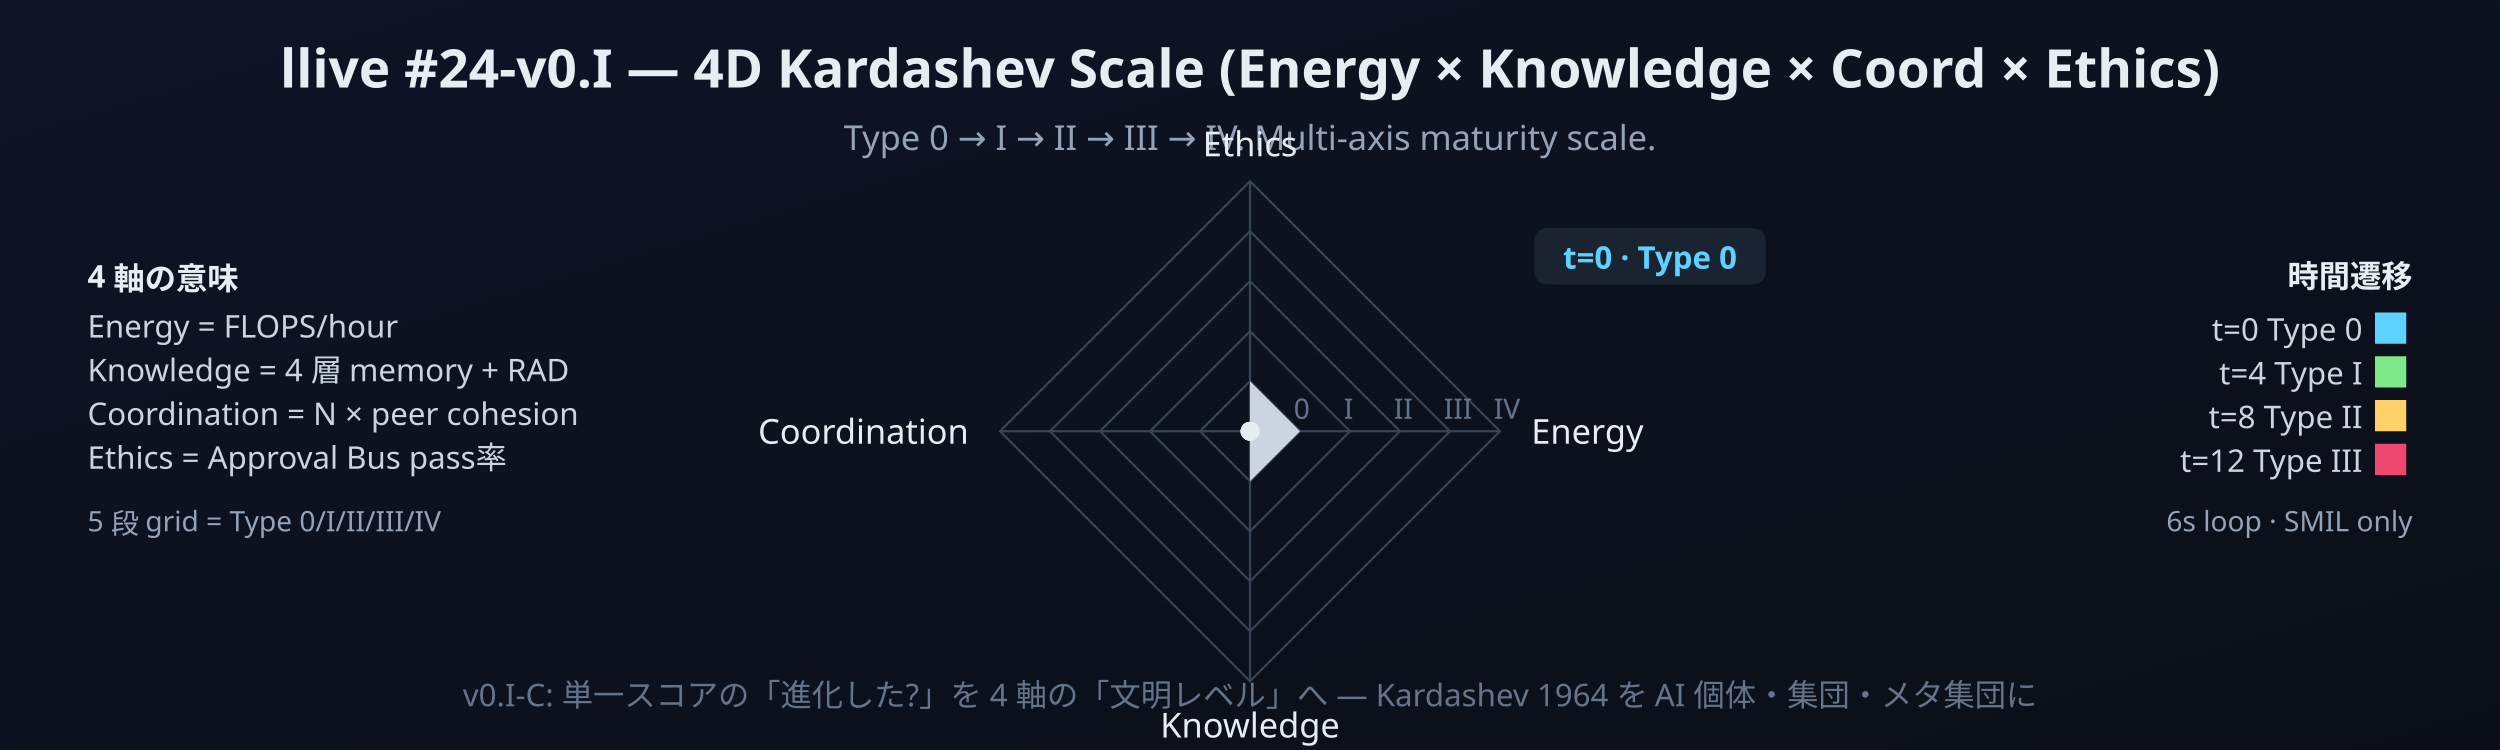
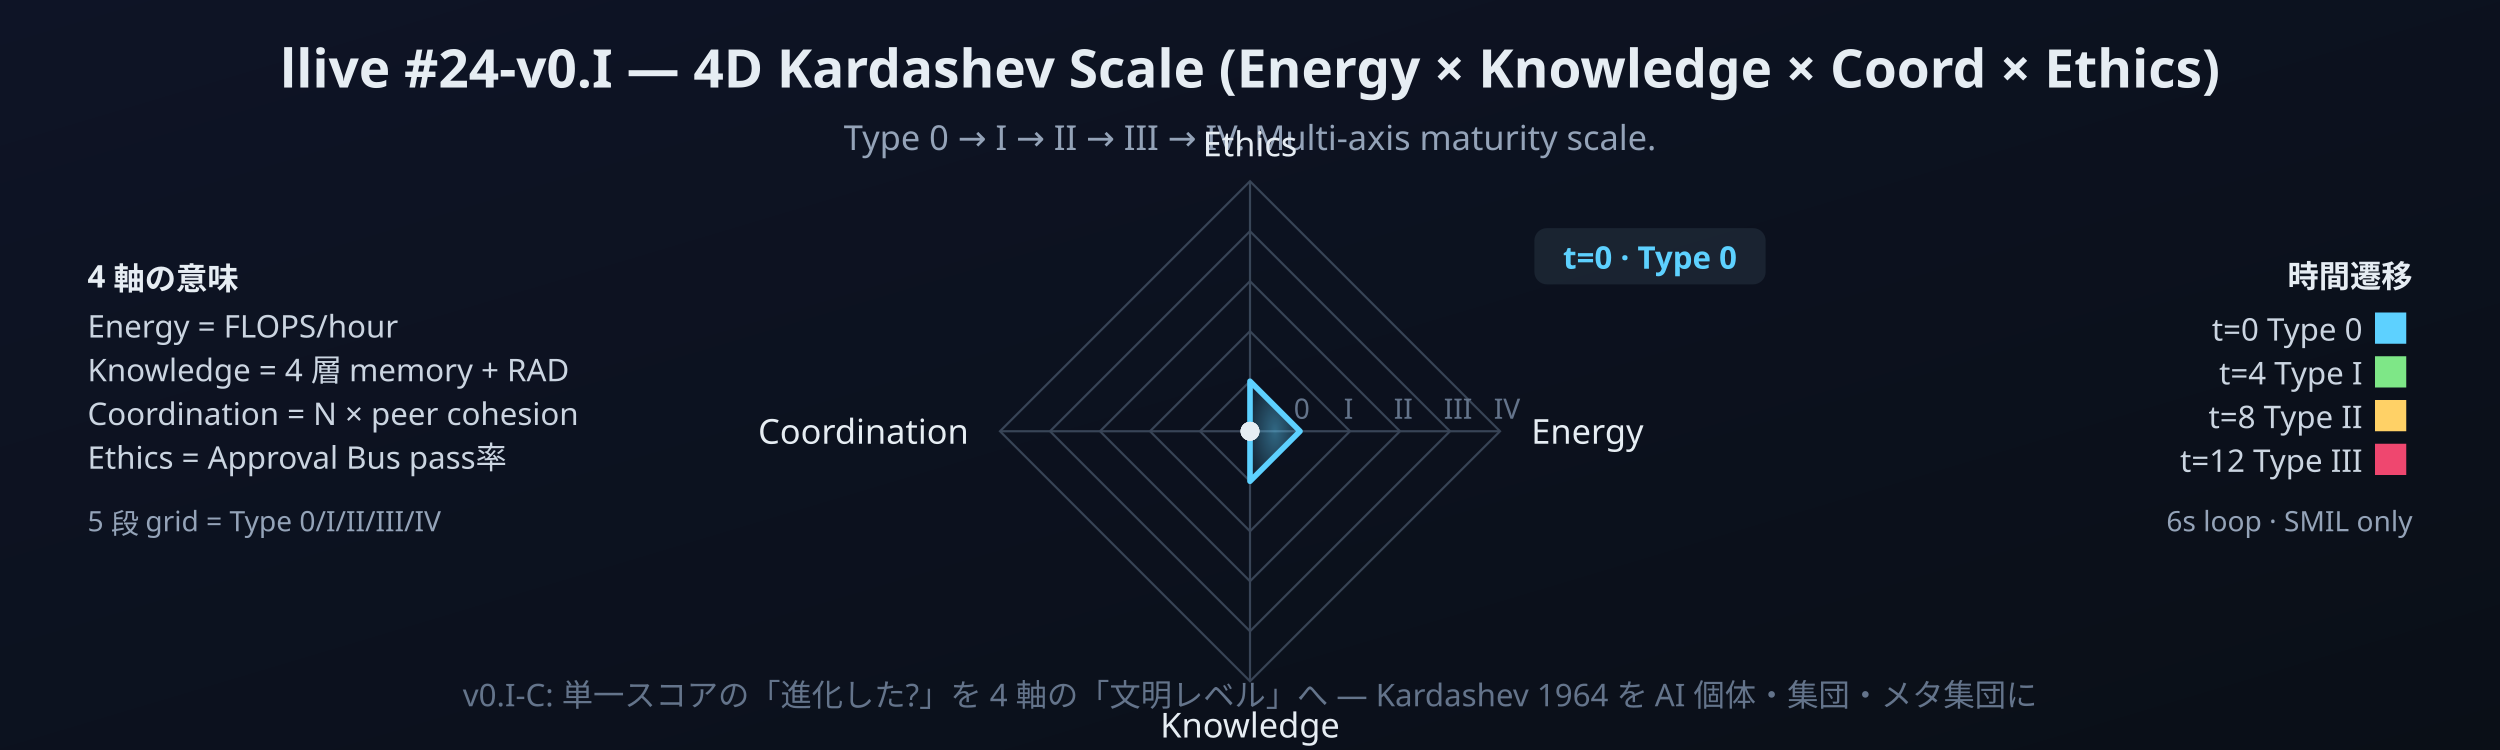
<svg xmlns="http://www.w3.org/2000/svg" viewBox="0 0 800 240" role="img" aria-label="4D Kardashev radar across time — Energy, Knowledge, Coordination, Ethics — Type 0 to IV maturity" style="width:100%;height:auto;max-width:1200px">
  <defs>
    <linearGradient id="bg24_v0i" x1="0" y1="0" x2="1" y2="1">
      <stop offset="0%" stop-color="#0e1426" />
      <stop offset="100%" stop-color="#0a0f17" />
    </linearGradient>
    <radialGradient id="radarFillA" cx="0.5" cy="0.5" r="0.6">
      <stop offset="0%" stop-color="#5dd1ff" stop-opacity="0.45" />
      <stop offset="100%" stop-color="#5dd1ff" stop-opacity="0.08" />
    </radialGradient>
    <radialGradient id="radarFillB" cx="0.5" cy="0.5" r="0.6">
      <stop offset="0%" stop-color="#7ee787" stop-opacity="0.45" />
      <stop offset="100%" stop-color="#7ee787" stop-opacity="0.08" />
    </radialGradient>
    <radialGradient id="radarFillC" cx="0.5" cy="0.5" r="0.6">
      <stop offset="0%" stop-color="#ffd166" stop-opacity="0.45" />
      <stop offset="100%" stop-color="#ffd166" stop-opacity="0.08" />
    </radialGradient>
    <radialGradient id="radarFillD" cx="0.5" cy="0.5" r="0.6">
      <stop offset="0%" stop-color="#ef476f" stop-opacity="0.45" />
      <stop offset="100%" stop-color="#ef476f" stop-opacity="0.08" />
    </radialGradient>
  </defs>
  <rect width="800" height="240" fill="url(#bg24_v0i)" />
  <text x="400" y="28" text-anchor="middle" fill="#e6edf3" font-family="ui-sans-serif,system-ui,sans-serif" font-size="17" font-weight="700">
    llive #24-v0.I — 4D Kardashev Scale (Energy × Knowledge × Coord × Ethics)
  </text>
  <text x="400" y="48" text-anchor="middle" fill="#94a3b8" font-family="ui-sans-serif,system-ui,sans-serif" font-size="11">
    Type 0 → I → II → III → IV. Multi-axis maturity scale.
  </text>
  <g transform="translate(400 138)" font-family="ui-sans-serif,system-ui,sans-serif" font-size="10" fill="#cbd5e1">
    <g stroke="#475569" stroke-width="0.7" fill="none" opacity="0.75">
      <polygon points="16,0 0,16 -16,0 0,-16" />
      <polygon points="32,0 0,32 -32,0 0,-32" />
      <polygon points="48,0 0,48 -48,0 0,-48" />
      <polygon points="64,0 0,64 -64,0 0,-64" />
      <polygon points="80,0 0,80 -80,0 0,-80" />
      <line x1="0" y1="0" x2="80" y2="0" />
      <line x1="0" y1="0" x2="0" y2="80" />
      <line x1="0" y1="0" x2="-80" y2="0" />
      <line x1="0" y1="0" x2="0" y2="-80" />
    </g>
    <g fill="#64748b" font-size="9">
      <text x="14" y="-4">0</text>
      <text x="30" y="-4">I</text>
      <text x="46" y="-4">II</text>
      <text x="62" y="-4">III</text>
      <text x="78" y="-4">IV</text>
    </g>
    <text x="90" y="4" font-size="11" fill="#e6edf3">Energy</text>
    <text x="0" y="98" font-size="11" fill="#e6edf3" text-anchor="middle">Knowledge</text>
    <text x="-90" y="4" font-size="11" fill="#e6edf3" text-anchor="end">Coordination</text>
    <text x="0" y="-88" font-size="11" fill="#e6edf3" text-anchor="middle">Ethics</text>
-     <polygon stroke-width="1.8" stroke-linejoin="round" points="16,0 0,16 0,0 0,-16">
+     <polygon stroke-width="1.8" stroke-linejoin="round" fill="url(#radarFillA)" stroke="#5dd1ff" points="16,0 0,16 0,0 0,-16">
      <animate attributeName="points" values="16,0 0,16 0,0 0,-16;                        32,0 0,32 -16,0 0,-32;                        48,0 0,48 -32,0 0,-48;                        64,0 0,64 -48,0 0,-64;                        16,0 0,16 0,0 0,-16" keyTimes="0;0.25;0.5;0.75;1" dur="6s" repeatCount="indefinite" />
      <animate attributeName="fill" values="url(#radarFillA);url(#radarFillB);url(#radarFillC);url(#radarFillD);url(#radarFillA)" keyTimes="0;0.25;0.5;0.75;1" dur="6s" repeatCount="indefinite" />
      <animate attributeName="stroke" values="#5dd1ff;#7ee787;#ffd166;#ef476f;#5dd1ff" keyTimes="0;0.25;0.5;0.75;1" dur="6s" repeatCount="indefinite" />
    </polygon>
    <circle r="3" fill="#e6edf3">
      <animate attributeName="cx" values="16;32;48;64;16" keyTimes="0;0.25;0.5;0.75;1" dur="6s" repeatCount="indefinite" />
      <animate attributeName="cy" values="0;0;0;0;0" dur="6s" repeatCount="indefinite" />
    </circle>
    <circle r="3" fill="#e6edf3">
      <animate attributeName="cx" values="0;0;0;0;0" dur="6s" repeatCount="indefinite" />
      <animate attributeName="cy" values="16;32;48;64;16" keyTimes="0;0.25;0.5;0.75;1" dur="6s" repeatCount="indefinite" />
    </circle>
    <circle r="3" fill="#e6edf3">
      <animate attributeName="cx" values="0;-16;-32;-48;0" keyTimes="0;0.25;0.5;0.75;1" dur="6s" repeatCount="indefinite" />
      <animate attributeName="cy" values="0;0;0;0;0" dur="6s" repeatCount="indefinite" />
    </circle>
    <circle r="3" fill="#e6edf3">
      <animate attributeName="cx" values="0;0;0;0;0" dur="6s" repeatCount="indefinite" />
      <animate attributeName="cy" values="-16;-32;-48;-64;-16" keyTimes="0;0.25;0.5;0.75;1" dur="6s" repeatCount="indefinite" />
    </circle>
    <g transform="translate(95 -55)">
      <animate attributeName="opacity" values="1;0;0;0;1" keyTimes="0;0.25;0.5;0.75;1" dur="6s" repeatCount="indefinite" />
      <rect x="-4" y="-10" width="74" height="18" rx="4" fill="#1f2937" opacity="0.75" />
      <text x="33" y="3" font-size="10" fill="#5dd1ff" text-anchor="middle" font-weight="600">t=0 · Type 0</text>
    </g>
    <g transform="translate(95 -55)" opacity="0">
      <animate attributeName="opacity" values="0;1;0;0;0" keyTimes="0;0.25;0.5;0.75;1" dur="6s" repeatCount="indefinite" />
      <rect x="-4" y="-10" width="74" height="18" rx="4" fill="#1f2937" opacity="0.75" />
      <text x="33" y="3" font-size="10" fill="#7ee787" text-anchor="middle" font-weight="600">t=4 · Type I</text>
    </g>
    <g transform="translate(95 -55)" opacity="0">
      <animate attributeName="opacity" values="0;0;1;0;0" keyTimes="0;0.25;0.5;0.75;1" dur="6s" repeatCount="indefinite" />
      <rect x="-4" y="-10" width="74" height="18" rx="4" fill="#1f2937" opacity="0.75" />
      <text x="33" y="3" font-size="10" fill="#ffd166" text-anchor="middle" font-weight="600">t=8 · Type II</text>
    </g>
    <g transform="translate(95 -55)" opacity="0">
      <animate attributeName="opacity" values="0;0;0;1;0" keyTimes="0;0.25;0.5;0.75;1" dur="6s" repeatCount="indefinite" />
      <rect x="-4" y="-10" width="74" height="18" rx="4" fill="#1f2937" opacity="0.75" />
      <text x="33" y="3" font-size="10" fill="#ef476f" text-anchor="middle" font-weight="600">t=12 · Type III</text>
    </g>
  </g>
  <g transform="translate(28 92)" font-family="ui-sans-serif,system-ui,sans-serif" font-size="10" fill="#cbd5e1">
    <text x="0" y="0" font-weight="600" fill="#e6edf3">4 軸の意味</text>
    <text x="0" y="16">Energy = FLOPS/hour</text>
    <text x="0" y="30">Knowledge = 4 層 memory + RAD</text>
    <text x="0" y="44">Coordination = N × peer cohesion</text>
    <text x="0" y="58">Ethics = Approval Bus pass率</text>
    <text x="0" y="78" fill="#94a3b8" font-size="9">5 段 grid = Type 0/I/II/III/IV</text>
  </g>
  <g transform="translate(772 92)" font-family="ui-sans-serif,system-ui,sans-serif" font-size="10" fill="#cbd5e1">
    <text x="0" y="0" font-weight="600" fill="#e6edf3" text-anchor="end">時間遷移</text>
    <g text-anchor="end">
      <rect x="-12" y="8" width="10" height="10" fill="#5dd1ff" />
      <text x="-16" y="17">t=0  Type 0</text>
      <rect x="-12" y="22" width="10" height="10" fill="#7ee787" />
      <text x="-16" y="31">t=4  Type I</text>
      <rect x="-12" y="36" width="10" height="10" fill="#ffd166" />
      <text x="-16" y="45">t=8  Type II</text>
      <rect x="-12" y="50" width="10" height="10" fill="#ef476f" />
      <text x="-16" y="59">t=12 Type III</text>
    </g>
    <text x="0" y="78" text-anchor="end" fill="#94a3b8" font-size="9">6s loop · SMIL only</text>
  </g>
  <text x="400" y="226" text-anchor="middle" fill="#64748b" font-family="ui-sans-serif,system-ui,sans-serif" font-size="10">
    v0.I-C: 単一スコアの「進化した?」を 4 軸の「文明レベル」へ — Kardashev 1964 を AI 個体・集団・メタ集団に
  </text>
</svg>
